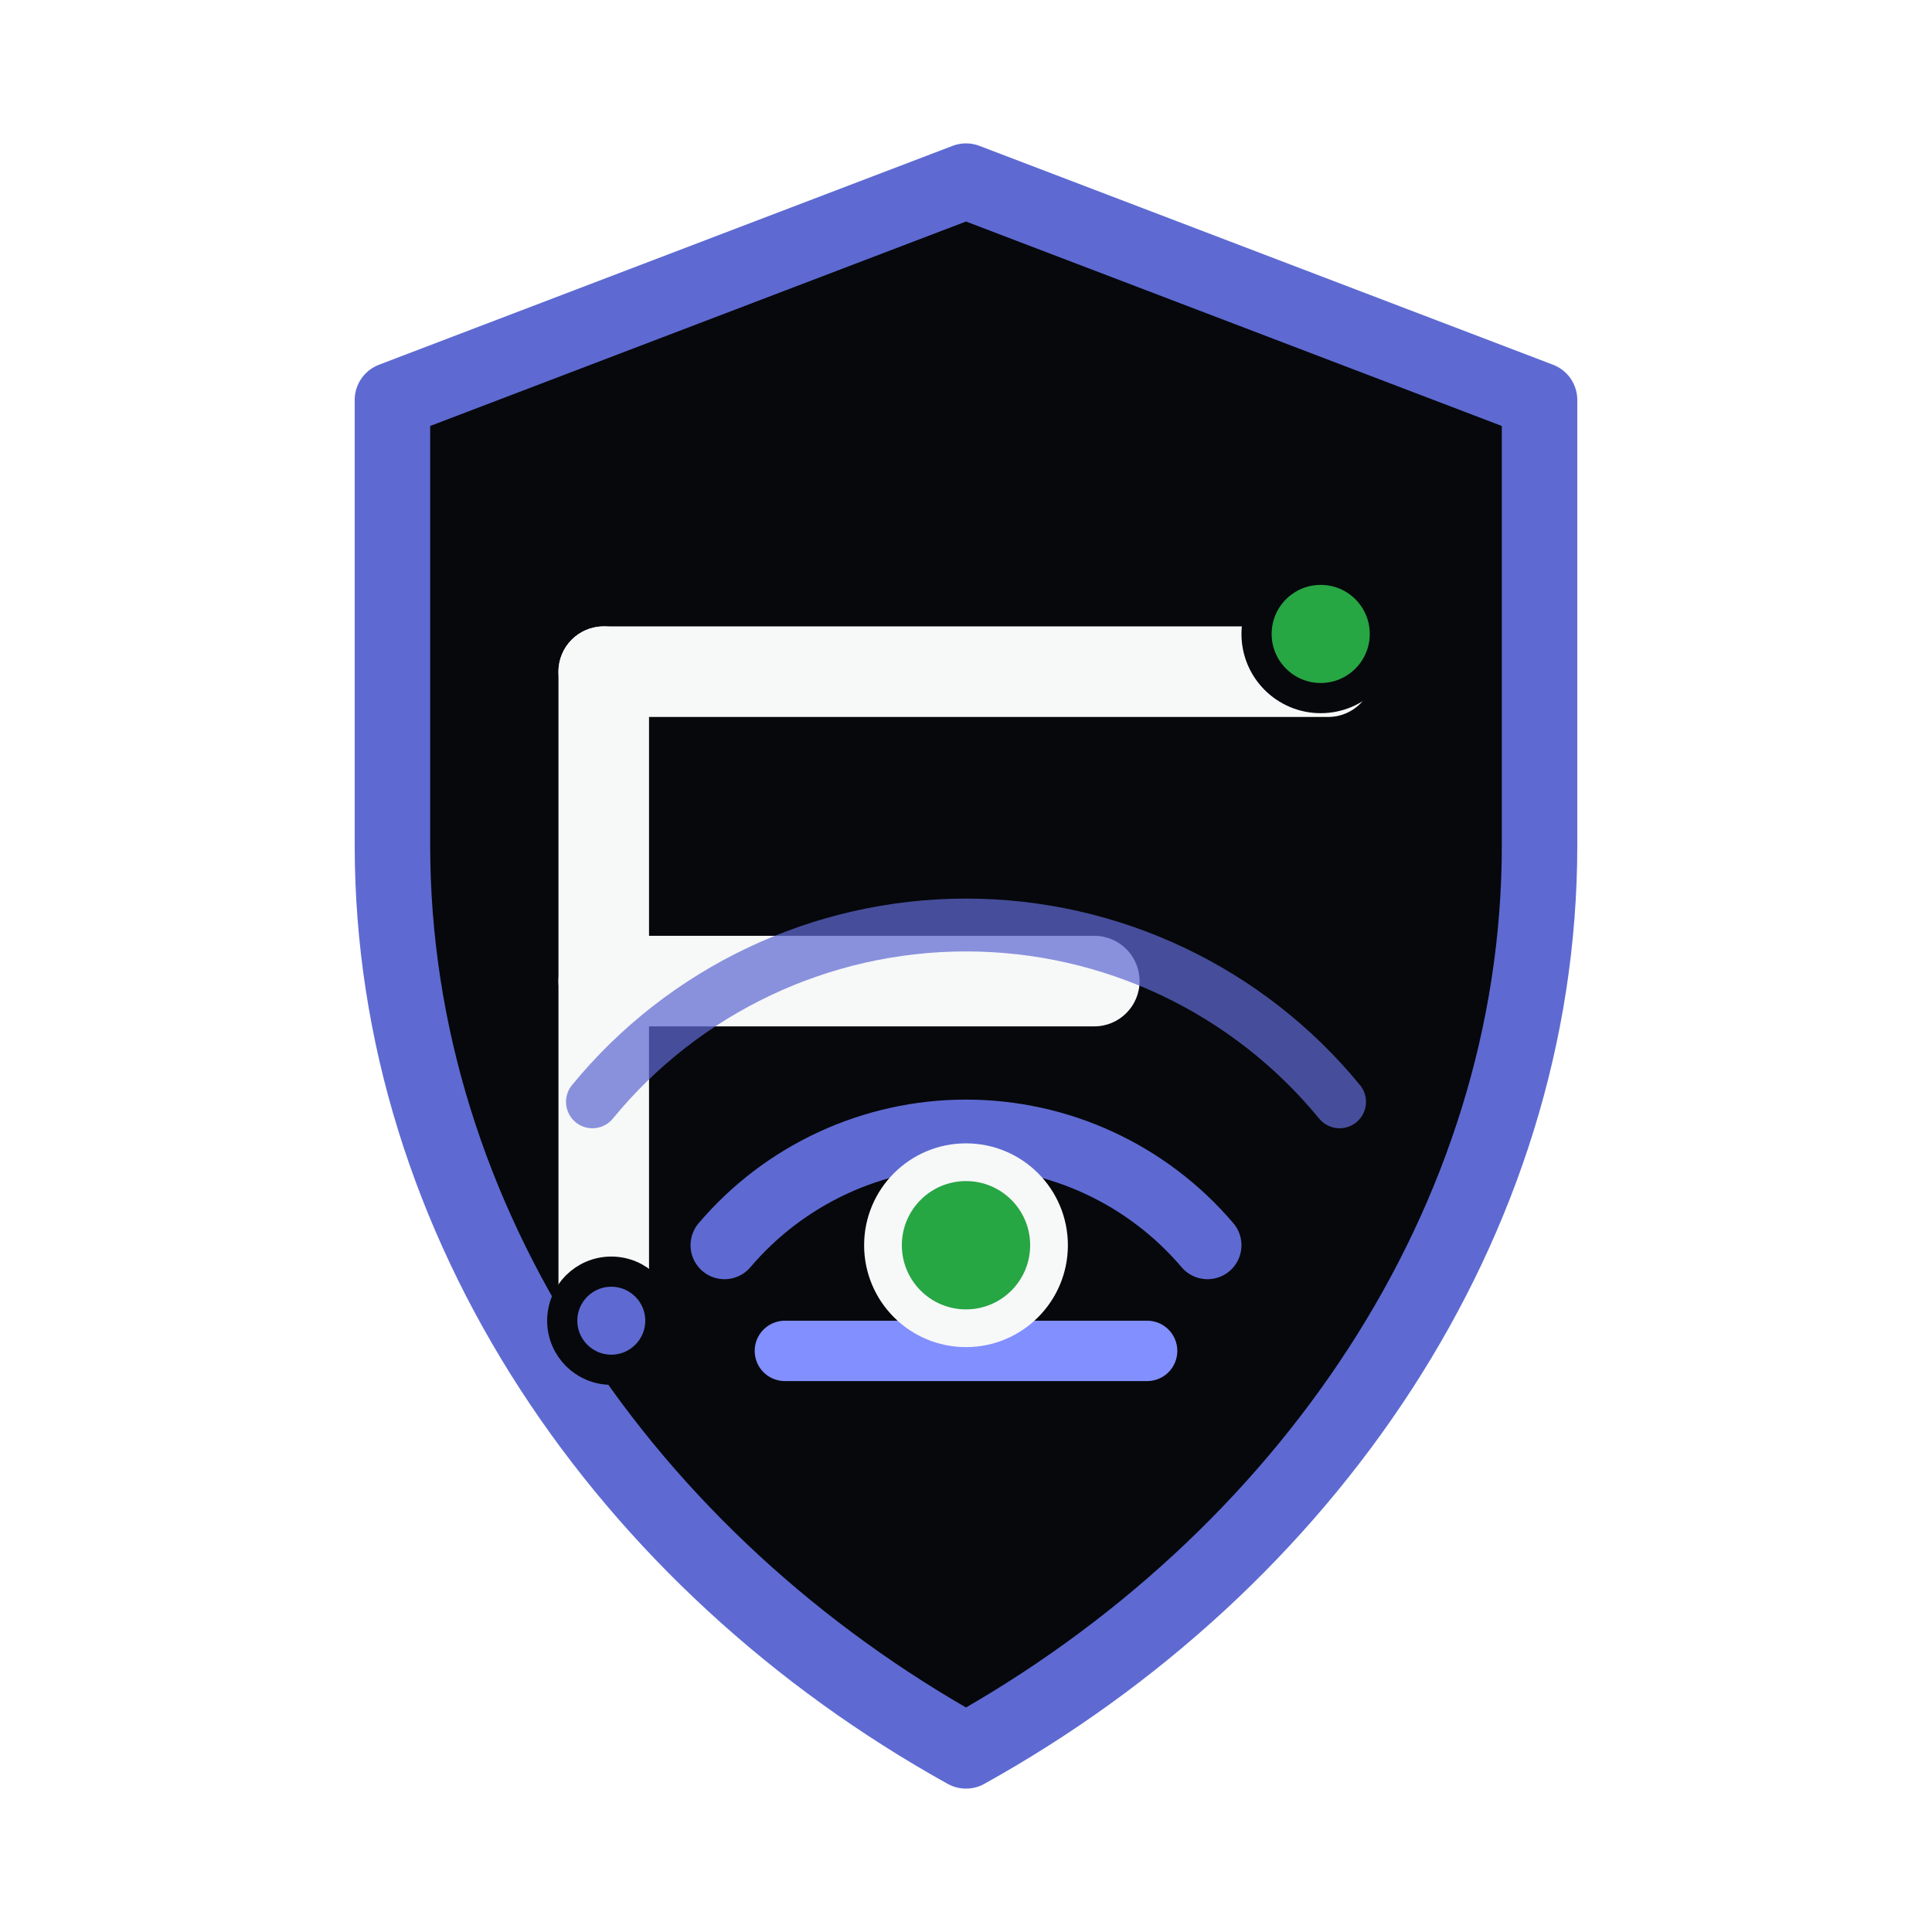
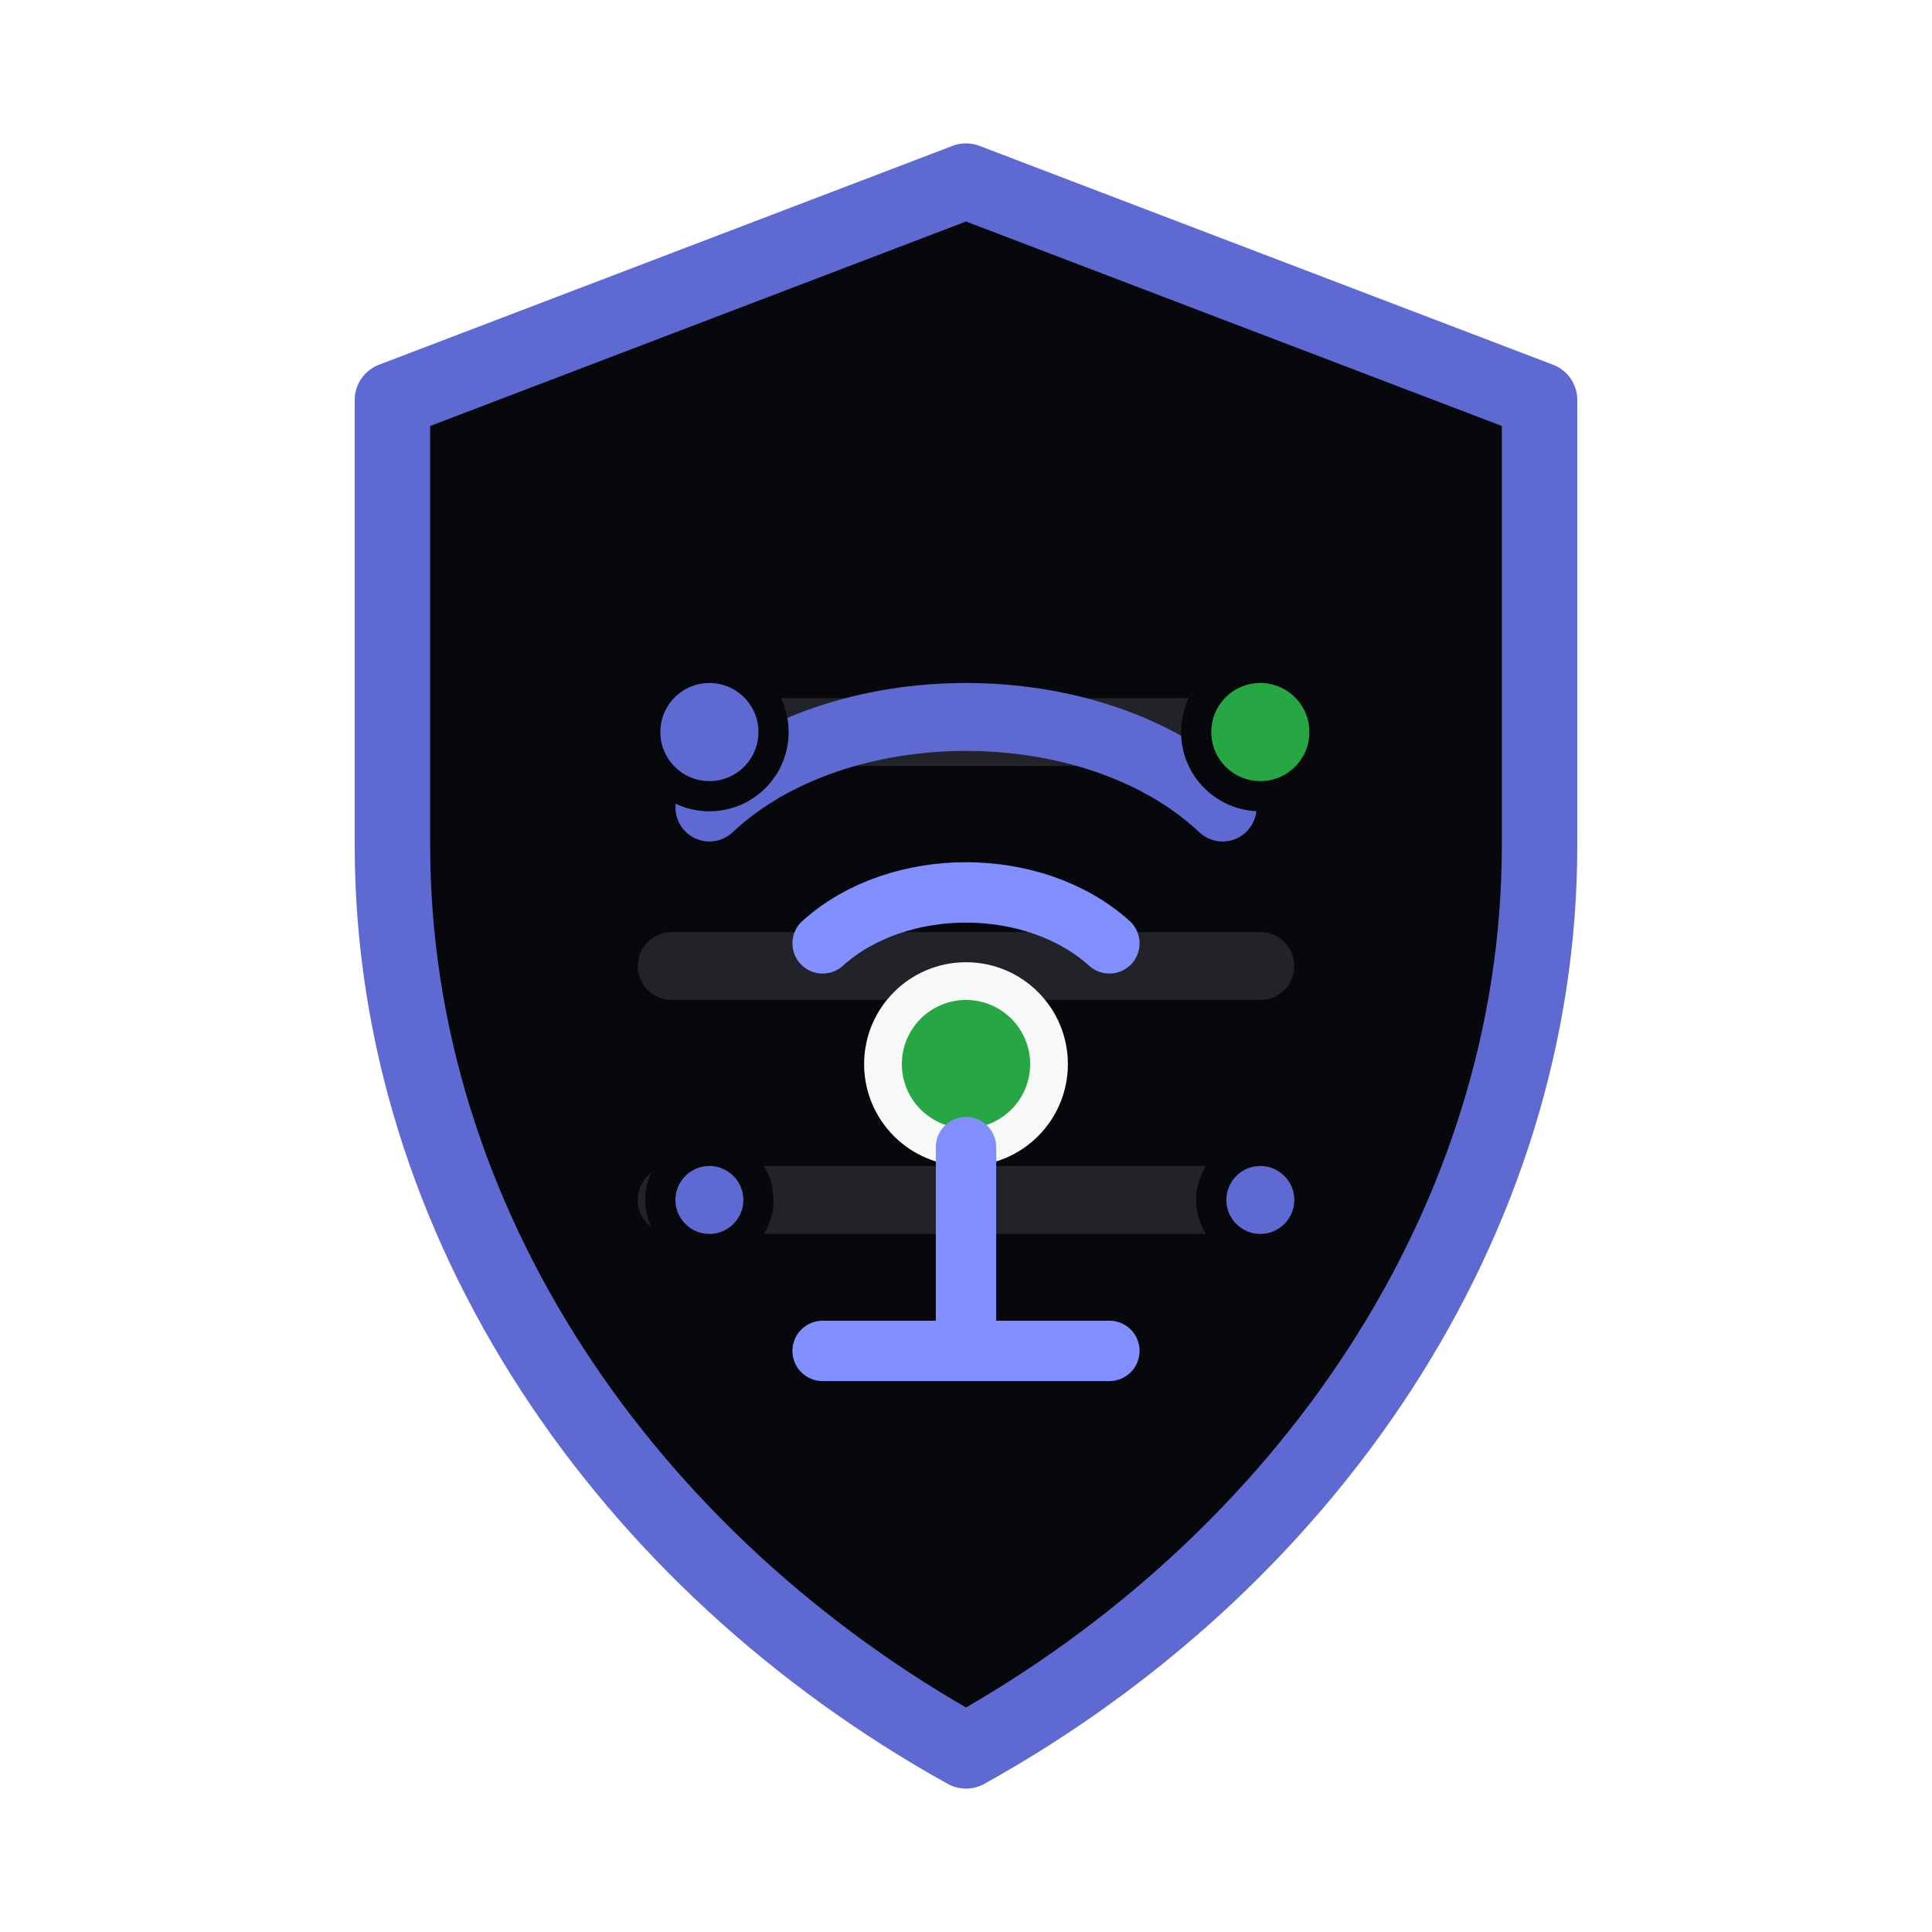
<svg xmlns="http://www.w3.org/2000/svg" viewBox="0 0 512 512" role="img" aria-label="FRITZ!Box forensic analyzer logo">
  <g fill="none" stroke-linecap="round" stroke-linejoin="round">
    <path d="M256 48 408 106v118c0 100-62 190-152 240-90-50-152-140-152-240V106L256 48Z" fill="#07080c" stroke="#5e6ad2" stroke-width="20" />
-     <rect x="148" y="166" width="216" height="24" rx="12" fill="#f7f8f8" />
-     <rect x="148" y="166" width="24" height="188" rx="12" fill="#f7f8f8" />
-     <rect x="148" y="248" width="154" height="24" rx="12" fill="#f7f8f8" />
-     <path d="M320 330a84 84 0 0 0-128 0" stroke="#5e6ad2" stroke-width="18" />
-     <path d="M355 292a128 128 0 0 0-198 0" stroke="#5e6ad2" stroke-width="14" opacity=".72" />
-     <path d="M208 358h96" stroke="#828fff" stroke-width="16" />
-     <circle cx="256" cy="330" r="22" fill="#27a644" stroke="#f7f8f8" stroke-width="10" />
-     <circle cx="350" cy="168" r="17" fill="#27a644" stroke="#07080c" stroke-width="8" />
-     <circle cx="162" cy="350" r="13" fill="#5e6ad2" stroke="#07080c" stroke-width="8" />
+     <path d="M178 194h156M178 256h156M178 318h156" stroke="#23252a" stroke-width="18" opacity=".92" />
+     <path d="M188 214c34-32 102-32 136 0" stroke="#5e6ad2" stroke-width="18" />
+     <path d="M218 250c20-18 56-18 76 0" stroke="#828fff" stroke-width="16" />
+     <circle cx="256" cy="282" r="22" fill="#27a644" stroke="#f7f8f8" stroke-width="10" />
+     <path d="M256 304v54M218 358h76" stroke="#828fff" stroke-width="16" />
+     <circle cx="188" cy="194" r="17" fill="#5e6ad2" stroke="#07080c" stroke-width="8" />
+     <circle cx="334" cy="194" r="17" fill="#27a644" stroke="#07080c" stroke-width="8" />
+     <circle cx="188" cy="318" r="13" fill="#5e6ad2" stroke="#07080c" stroke-width="8" />
+     <circle cx="334" cy="318" r="13" fill="#5e6ad2" stroke="#07080c" stroke-width="8" />
  </g>
</svg>
